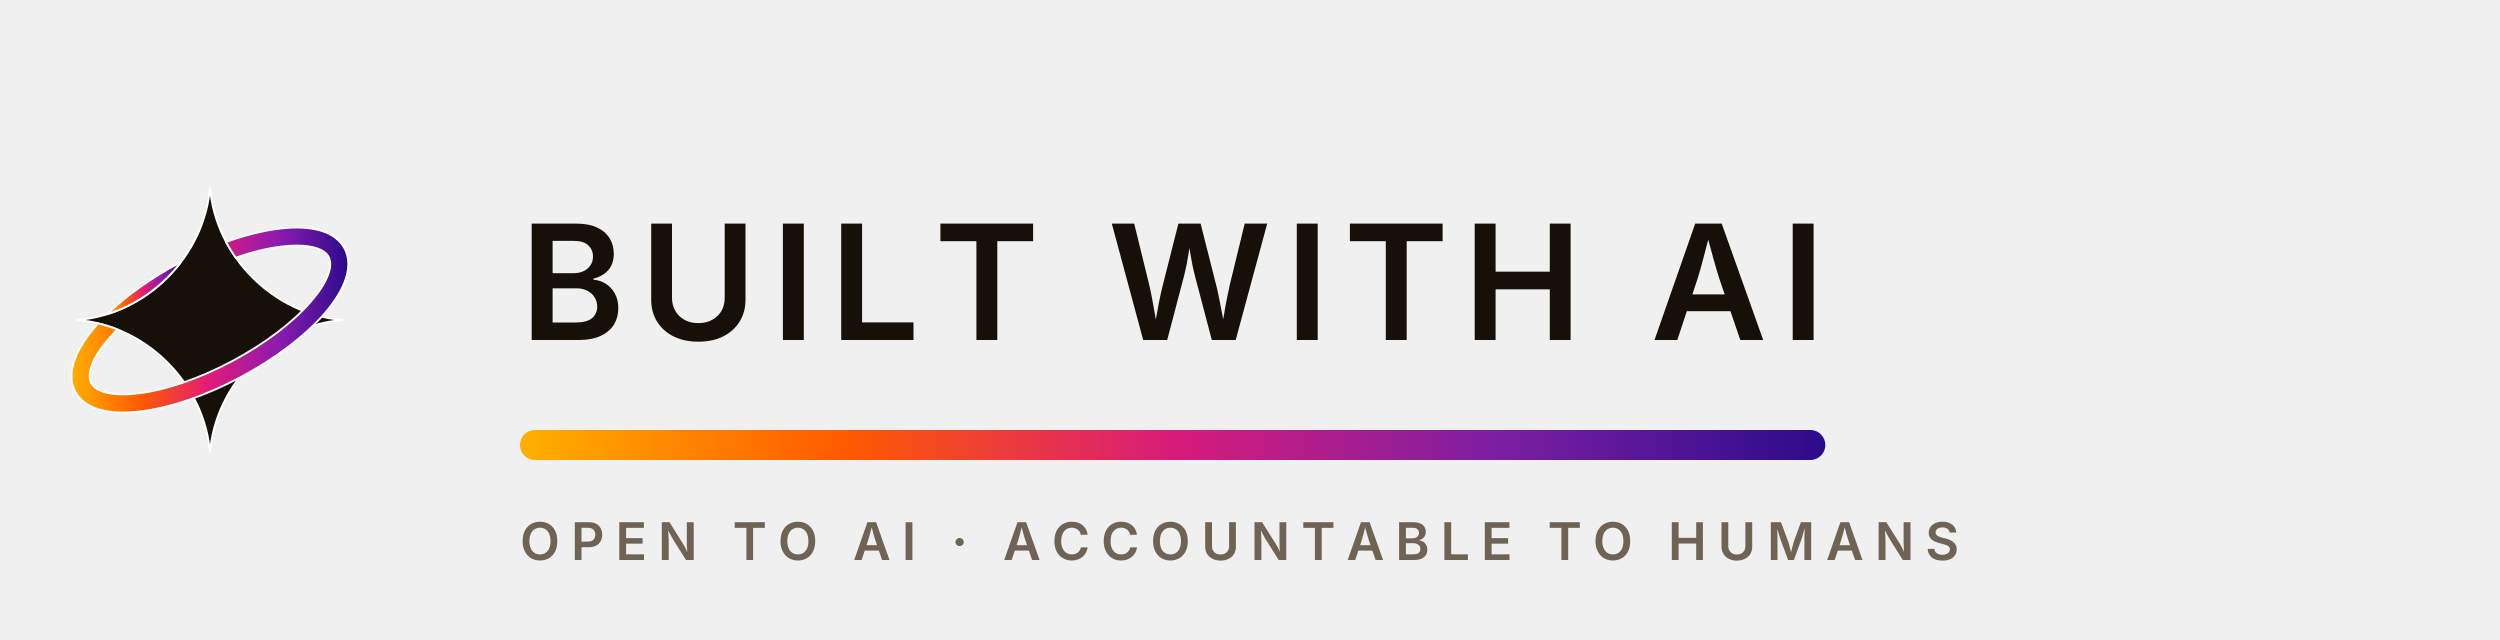
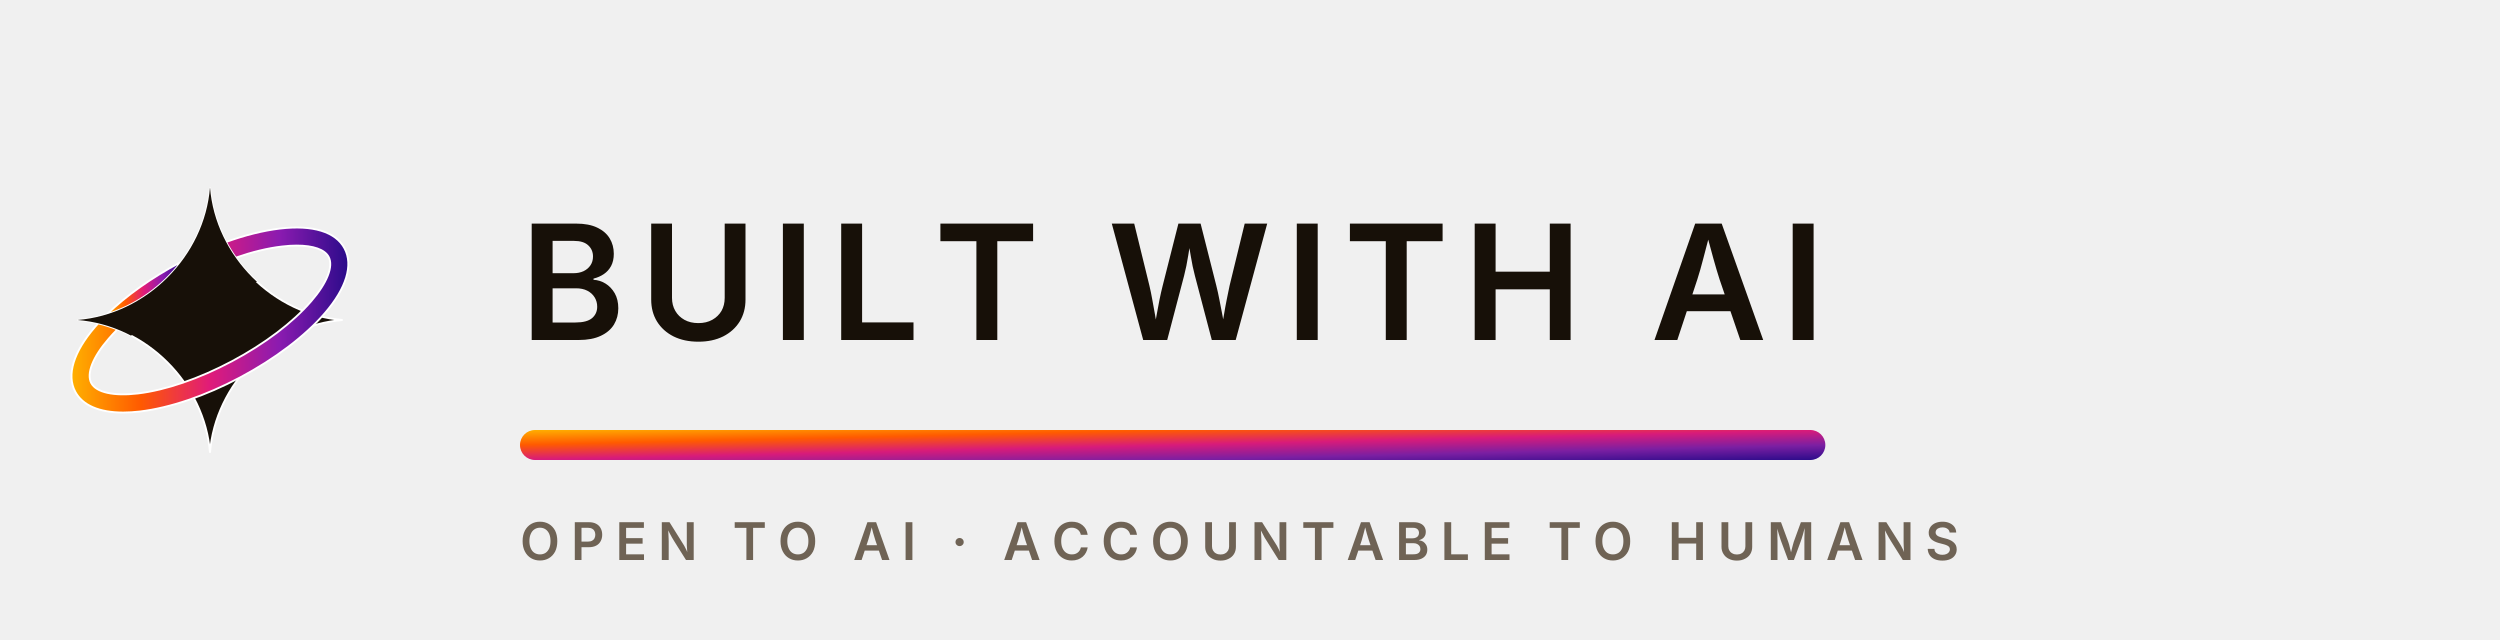
<svg xmlns="http://www.w3.org/2000/svg" width="250" height="64" viewBox="0 0 250 64" role="img">
  <defs>
    <linearGradient id="spec" x1="10" y1="6" x2="54" y2="58" gradientUnits="userSpaceOnUse">
      <stop offset="0" stop-color="#ffb000" />
      <stop offset=".27" stop-color="#ff6a00" />
      <stop offset=".52" stop-color="#e01b7a" />
      <stop offset=".74" stop-color="#8b1bb0" />
      <stop offset="1" stop-color="#2b0b8a" />
    </linearGradient>
-     <linearGradient id="specwide" x1="0" y1="0" x2="1" y2="0">
+     <linearGradient id="specwide" x1="0" y1="0" x2="1" y2="1">
      <stop offset="0" stop-color="#ffb000" />
      <stop offset=".25" stop-color="#ff5a00" />
      <stop offset=".5" stop-color="#d81b7a" />
      <stop offset=".75" stop-color="#7b1fa2" />
      <stop offset="1" stop-color="#2b0b8a" />
    </linearGradient>
  </defs>
  <g transform="translate(4.00 15.00) scale(0.09444)">
    <defs>
      <linearGradient id="g1m7" gradientUnits="userSpaceOnUse" x1="70.949" y1="146.286" x2="149.285" y2="146.286">
        <stop offset="0" stop-color="#FFB000" />
        <stop offset="0.25" stop-color="#FF5A00" />
        <stop offset="0.5" stop-color="#E01B7A" />
        <stop offset="0.75" stop-color="#8B1BB0" />
        <stop offset="1" stop-color="#2B0B8A" />
      </linearGradient>
      <linearGradient id="g2m7" gradientUnits="userSpaceOnUse" x1="33.495" y1="180" x2="326.505" y2="180">
        <stop offset="0" stop-color="#FFB000" />
        <stop offset="0.25" stop-color="#FF5A00" />
        <stop offset="0.5" stop-color="#E01B7A" />
        <stop offset="0.75" stop-color="#8B1BB0" />
        <stop offset="1" stop-color="#2B0B8A" />
      </linearGradient>
    </defs>
+     <clipPath id="ulm7" clipPathUnits="userSpaceOnUse">
+       <polygon points="-364.9,393.1 690.9,-57.1 494.8,-517.1 -561.1,-66.8" />
+     </clipPath>
    <path d="M180,39.4c-5.6,73.1-67.5,135-140.6,140.6c73.1,5.6,135,67.5,140.6,140.6c5.6-73.1,67.5-135,140.6-140.6C247.5,174.4,185.6,112.5,180,39.4z" fill="#171008" stroke="#FFFFFF" stroke-width="2" />
    <path d="M149.3,118.6c-0.5,0.3-1,0.5-1.5,0.8c-30,16-56.7,35-76.8,54.5C102.1,164.3,129.6,144.5,149.3,118.6z" fill="url(#g1m7)" stroke="#FFFFFF" stroke-width="2" />
    <path d="M322.5,104.2c-9.4-17.7-33.7-25.1-68.5-21c-17.5,2.1-36.9,6.9-57,14.2c3.1,5.8,6.5,11.3,10.3,16.6c17.3-6,33.9-10.1,49-11.8c5.6-0.7,10.8-1,15.6-1c17.4,0,29.6,4.2,33.7,12c5.3,9.9-1.6,27.5-18.5,47c-19.3,22.4-49.1,45-83.9,63.5c-34.8,18.5-70.2,30.6-99.6,34.1c-25.6,3-44-1.1-49.3-11c-5.3-9.9,1.6-27.5,18.5-47c2.8-3.3,5.9-6.6,9.1-9.8c-6.6-2.6-13.4-4.8-20.3-6.4c-1.1,1.3-2.3,2.5-3.4,3.8c-22.8,26.5-30.3,50.8-20.9,68.5c7.7,14.5,25.4,22.1,50.8,22.1c5.5,0,11.5-0.4,17.7-1.1c31.7-3.8,69.5-16.6,106.3-36.2c36.8-19.6,68.6-43.7,89.5-67.9C324.5,146.2,331.9,121.9,322.5,104.2z" fill="url(#g2m7)" stroke="#FFFFFF" stroke-width="2" />
+     <path d="M180,39.4c-5.6,73.1-67.5,135-140.6,140.6c73.1,5.6,135,67.5,140.6,140.6c5.6-73.1,67.5-135,140.6-140.6C247.5,174.4,185.6,112.5,180,39.4z" fill="#171008" clip-path="url(#ulm7)" />
  </g>
  <path d="M53.17 34.00V22.36H57.63Q58.88 22.36 59.72 22.76Q60.55 23.15 60.97 23.84Q61.38 24.52 61.38 25.38Q61.38 26.09 61.11 26.60Q60.84 27.10 60.38 27.41Q59.92 27.72 59.35 27.86V27.98Q59.97 28.01 60.54 28.35Q61.11 28.70 61.47 29.32Q61.83 29.95 61.83 30.83Q61.83 31.73 61.40 32.45Q60.96 33.17 60.08 33.58Q59.20 34.00 57.87 34.00ZM55.26 32.25H57.54Q58.69 32.25 59.21 31.81Q59.72 31.37 59.72 30.67Q59.72 30.15 59.46 29.73Q59.20 29.31 58.73 29.07Q58.26 28.83 57.61 28.83H55.26ZM55.26 27.32H57.36Q57.91 27.32 58.35 27.12Q58.79 26.91 59.04 26.54Q59.30 26.16 59.30 25.65Q59.30 24.97 58.82 24.53Q58.35 24.09 57.41 24.09H55.26Z M69.84 34.17Q68.42 34.17 67.35 33.64Q66.29 33.10 65.70 32.15Q65.12 31.20 65.12 29.96V22.36H67.20V29.79Q67.20 30.52 67.53 31.09Q67.85 31.65 68.44 31.98Q69.03 32.31 69.84 32.31Q70.64 32.31 71.23 31.98Q71.82 31.65 72.15 31.09Q72.47 30.52 72.47 29.79V22.36H74.55V29.96Q74.55 31.20 73.97 32.15Q73.38 33.10 72.32 33.64Q71.26 34.17 69.84 34.17Z M80.38 22.36V34.00H78.29V22.36Z M84.12 34.00V22.36H86.21V32.24H91.35V34.00Z M94.04 24.12V22.36H103.31V24.12H99.73V34.00H97.64V24.12Z M114.32 34.00 111.18 22.36H113.42L114.94 28.56Q115.10 29.23 115.23 29.97Q115.37 30.71 115.50 31.46Q115.63 32.21 115.75 32.93H115.41Q115.54 32.21 115.67 31.46Q115.81 30.71 115.95 29.97Q116.10 29.23 116.27 28.56L117.84 22.36H120.06L121.63 28.56Q121.80 29.23 121.94 29.97Q122.09 30.71 122.23 31.46Q122.36 32.21 122.50 32.93H122.14Q122.27 32.21 122.40 31.46Q122.52 30.71 122.67 29.97Q122.81 29.23 122.96 28.56L124.47 22.36H126.72L123.57 34.00H121.18L119.49 27.57Q119.25 26.67 119.08 25.62Q118.90 24.56 118.70 23.38H119.20Q118.98 24.52 118.82 25.56Q118.66 26.60 118.41 27.57L116.72 34.00Z M131.77 22.36V34.00H129.68V22.36Z M134.99 24.12V22.36H144.26V24.12H140.67V34.00H138.58V24.12Z M147.47 34.00V22.36H149.56V27.17H154.98V22.36H157.06V34.00H154.98V28.93H149.56V34.00Z M165.45 34.00 169.52 22.36H172.17L176.32 34.00H174.03L171.96 27.95Q171.66 27.02 171.33 25.83Q171.00 24.65 170.60 23.14H171.04Q170.65 24.66 170.33 25.85Q170.02 27.05 169.73 27.95L167.73 34.00ZM167.82 31.12V29.44H173.95V31.12Z M181.36 22.36V34.00H179.27V22.36Z" fill="#171008" />
  <rect x="52.0" y="43" width="130.534" height="3" rx="1.5" fill="url(#specwide)" />
  <path d="M54.00 56.05Q53.50 56.05 53.11 55.82Q52.72 55.59 52.49 55.15Q52.26 54.72 52.26 54.11Q52.26 53.50 52.49 53.06Q52.72 52.63 53.11 52.40Q53.50 52.17 54.00 52.17Q54.50 52.17 54.89 52.40Q55.28 52.63 55.51 53.06Q55.73 53.50 55.73 54.11Q55.73 54.72 55.51 55.16Q55.28 55.59 54.89 55.82Q54.50 56.05 54.00 56.05ZM54.00 55.44Q54.31 55.44 54.55 55.29Q54.78 55.14 54.92 54.84Q55.05 54.54 55.05 54.11Q55.05 53.68 54.92 53.38Q54.78 53.08 54.55 52.93Q54.31 52.77 54.00 52.77Q53.69 52.77 53.45 52.93Q53.21 53.08 53.08 53.38Q52.94 53.68 52.94 54.11Q52.94 54.54 53.08 54.84Q53.21 55.14 53.45 55.29Q53.69 55.44 54.00 55.44Z M57.48 56.00V52.22H58.89Q59.33 52.22 59.62 52.38Q59.92 52.54 60.07 52.83Q60.22 53.11 60.22 53.47Q60.22 53.83 60.07 54.11Q59.92 54.40 59.62 54.56Q59.32 54.72 58.88 54.72H57.94V54.16H58.79Q59.05 54.16 59.21 54.07Q59.38 53.98 59.45 53.83Q59.53 53.67 59.53 53.47Q59.53 53.27 59.45 53.11Q59.38 52.96 59.21 52.87Q59.05 52.78 58.79 52.78H58.15V56.00Z M61.93 56.00V52.22H64.39V52.79H62.61V53.81H64.26V54.37H62.61V55.43H64.40V56.00Z M66.18 56.00V52.22H66.95L68.25 54.30Q68.34 54.43 68.43 54.59Q68.52 54.76 68.62 54.96Q68.72 55.16 68.81 55.41H68.74Q68.72 55.19 68.71 54.97Q68.69 54.74 68.68 54.54Q68.68 54.34 68.68 54.20V52.22H69.37V56.00H68.60L67.42 54.12Q67.31 53.94 67.21 53.77Q67.11 53.59 66.99 53.37Q66.88 53.15 66.72 52.84H66.81Q66.83 53.11 66.84 53.36Q66.85 53.61 66.86 53.81Q66.87 54.00 66.87 54.12V56.00Z M73.47 52.79V52.22H76.48V52.79H75.31V56.00H74.64V52.79Z M79.79 56.05Q79.29 56.05 78.90 55.82Q78.51 55.59 78.28 55.15Q78.05 54.72 78.05 54.11Q78.05 53.50 78.28 53.06Q78.51 52.63 78.90 52.40Q79.29 52.17 79.79 52.17Q80.29 52.17 80.68 52.40Q81.07 52.63 81.30 53.06Q81.52 53.50 81.52 54.11Q81.52 54.72 81.30 55.16Q81.07 55.59 80.68 55.82Q80.29 56.05 79.79 56.05ZM79.79 55.44Q80.10 55.44 80.34 55.29Q80.57 55.14 80.71 54.84Q80.84 54.54 80.84 54.11Q80.84 53.68 80.71 53.38Q80.57 53.08 80.34 52.93Q80.10 52.77 79.79 52.77Q79.48 52.77 79.24 52.93Q79.00 53.08 78.87 53.38Q78.73 53.68 78.73 54.11Q78.73 54.54 78.87 54.84Q79.00 55.14 79.24 55.29Q79.48 55.44 79.79 55.44Z M85.42 56.00 86.74 52.22H87.61L88.95 56.00H88.21L87.54 54.04Q87.44 53.73 87.33 53.35Q87.23 52.96 87.10 52.47H87.24Q87.11 52.97 87.01 53.35Q86.91 53.74 86.81 54.04L86.16 56.00ZM86.19 55.06V54.52H88.19V55.06Z M91.24 52.22V56.00H90.56V52.22Z M95.96 54.61Q95.79 54.61 95.67 54.49Q95.55 54.38 95.55 54.21Q95.55 54.03 95.67 53.92Q95.79 53.80 95.96 53.80Q96.13 53.80 96.25 53.92Q96.37 54.03 96.37 54.21Q96.37 54.38 96.25 54.49Q96.13 54.61 95.96 54.61Z M100.42 56.00 101.75 52.22H102.61L103.96 56.00H103.21L102.54 54.04Q102.44 53.73 102.33 53.35Q102.23 52.96 102.10 52.47H102.24Q102.11 52.97 102.01 53.35Q101.91 53.74 101.82 54.04L101.17 56.00ZM101.19 55.06V54.52H103.19V55.06Z M107.17 56.05Q106.68 56.05 106.29 55.82Q105.89 55.59 105.67 55.15Q105.44 54.72 105.44 54.11Q105.44 53.50 105.67 53.06Q105.90 52.63 106.29 52.40Q106.68 52.17 107.17 52.17Q107.48 52.17 107.76 52.25Q108.03 52.34 108.24 52.51Q108.45 52.68 108.59 52.92Q108.72 53.17 108.77 53.48H108.08Q108.05 53.31 107.97 53.18Q107.89 53.05 107.77 52.96Q107.65 52.87 107.50 52.82Q107.35 52.77 107.18 52.77Q106.87 52.77 106.63 52.93Q106.39 53.09 106.26 53.38Q106.12 53.68 106.12 54.11Q106.12 54.54 106.26 54.84Q106.40 55.14 106.64 55.29Q106.88 55.44 107.18 55.44Q107.35 55.44 107.50 55.40Q107.65 55.35 107.77 55.26Q107.89 55.17 107.97 55.04Q108.05 54.91 108.09 54.74H108.77Q108.73 55.01 108.60 55.25Q108.48 55.49 108.27 55.67Q108.06 55.85 107.79 55.95Q107.51 56.05 107.17 56.05Z M112.11 56.05Q111.61 56.05 111.22 55.82Q110.83 55.59 110.60 55.15Q110.37 54.72 110.37 54.11Q110.37 53.50 110.60 53.06Q110.83 52.63 111.22 52.40Q111.61 52.17 112.11 52.17Q112.42 52.17 112.69 52.25Q112.96 52.34 113.17 52.51Q113.38 52.68 113.52 52.92Q113.65 53.17 113.70 53.48H113.02Q112.98 53.31 112.90 53.18Q112.82 53.05 112.70 52.96Q112.59 52.87 112.44 52.82Q112.29 52.77 112.12 52.77Q111.81 52.77 111.57 52.93Q111.33 53.09 111.19 53.38Q111.06 53.68 111.06 54.11Q111.06 54.54 111.19 54.84Q111.33 55.14 111.57 55.29Q111.81 55.44 112.11 55.44Q112.28 55.44 112.43 55.40Q112.58 55.35 112.70 55.26Q112.82 55.17 112.90 55.04Q112.99 54.91 113.02 54.74H113.70Q113.66 55.01 113.54 55.25Q113.41 55.49 113.20 55.67Q112.99 55.85 112.72 55.95Q112.44 56.05 112.11 56.05Z M117.04 56.05Q116.55 56.05 116.15 55.82Q115.76 55.59 115.53 55.15Q115.31 54.72 115.31 54.11Q115.31 53.50 115.53 53.06Q115.76 52.63 116.15 52.40Q116.55 52.17 117.04 52.17Q117.54 52.17 117.93 52.40Q118.32 52.63 118.55 53.06Q118.78 53.50 118.78 54.11Q118.78 54.72 118.55 55.16Q118.32 55.59 117.93 55.82Q117.54 56.05 117.04 56.05ZM117.04 55.44Q117.35 55.44 117.59 55.29Q117.83 55.14 117.96 54.84Q118.10 54.54 118.10 54.11Q118.10 53.68 117.96 53.38Q117.83 53.08 117.59 52.93Q117.35 52.77 117.04 52.77Q116.73 52.77 116.50 52.93Q116.26 53.08 116.12 53.38Q115.99 53.68 115.99 54.11Q115.99 54.54 116.12 54.84Q116.26 55.14 116.50 55.29Q116.73 55.44 117.04 55.44Z M122.06 56.06Q121.59 56.06 121.25 55.88Q120.90 55.71 120.71 55.40Q120.52 55.09 120.52 54.69V52.22H121.20V54.63Q121.20 54.87 121.30 55.05Q121.41 55.24 121.60 55.34Q121.79 55.45 122.06 55.45Q122.32 55.45 122.51 55.34Q122.70 55.24 122.81 55.05Q122.91 54.87 122.91 54.63V52.22H123.59V54.69Q123.59 55.09 123.40 55.40Q123.21 55.71 122.86 55.88Q122.52 56.06 122.06 56.06Z M125.45 56.00V52.22H126.21L127.52 54.30Q127.60 54.43 127.70 54.59Q127.79 54.76 127.89 54.96Q127.98 55.16 128.08 55.41H128.01Q127.99 55.19 127.97 54.97Q127.96 54.74 127.95 54.54Q127.95 54.34 127.95 54.20V52.22H128.63V56.00H127.87L126.69 54.12Q126.57 53.94 126.47 53.77Q126.37 53.59 126.26 53.37Q126.15 53.15 125.98 52.84H126.08Q126.09 53.11 126.11 53.36Q126.12 53.61 126.13 53.81Q126.14 54.00 126.14 54.12V56.00Z M130.33 52.79V52.22H133.34V52.79H132.17V56.00H131.49V52.79Z M134.77 56.00 136.10 52.22H136.96L138.31 56.00H137.56L136.89 54.04Q136.79 53.73 136.68 53.35Q136.58 52.96 136.45 52.47H136.59Q136.46 52.97 136.36 53.35Q136.26 53.74 136.17 54.04L135.52 56.00ZM135.54 55.06V54.52H137.54V55.06Z M139.91 56.00V52.22H141.36Q141.77 52.22 142.04 52.35Q142.31 52.47 142.45 52.70Q142.58 52.92 142.58 53.20Q142.58 53.43 142.49 53.59Q142.40 53.76 142.25 53.86Q142.10 53.96 141.92 54.01V54.04Q142.12 54.05 142.31 54.16Q142.49 54.28 142.61 54.48Q142.73 54.68 142.73 54.97Q142.73 55.26 142.59 55.50Q142.44 55.73 142.16 55.86Q141.87 56.00 141.44 56.00ZM140.59 55.43H141.33Q141.71 55.43 141.87 55.29Q142.04 55.14 142.04 54.92Q142.04 54.75 141.96 54.61Q141.87 54.48 141.72 54.40Q141.57 54.32 141.35 54.32H140.59ZM140.59 53.83H141.27Q141.45 53.83 141.60 53.76Q141.74 53.70 141.82 53.58Q141.90 53.45 141.90 53.29Q141.90 53.07 141.75 52.92Q141.59 52.78 141.29 52.78H140.59Z M144.44 56.00V52.22H145.12V55.43H146.79V56.00Z M148.48 56.00V52.22H150.94V52.79H149.16V53.81H150.81V54.37H149.16V55.43H150.95V56.00Z M154.97 52.79V52.22H157.98V52.79H156.82V56.00H156.14V52.79Z M161.29 56.05Q160.79 56.05 160.40 55.82Q160.01 55.59 159.78 55.15Q159.55 54.72 159.55 54.11Q159.55 53.50 159.78 53.06Q160.01 52.63 160.40 52.40Q160.79 52.17 161.29 52.17Q161.79 52.17 162.18 52.40Q162.57 52.63 162.80 53.06Q163.02 53.50 163.02 54.11Q163.02 54.72 162.80 55.16Q162.57 55.59 162.18 55.82Q161.79 56.05 161.29 56.05ZM161.29 55.44Q161.60 55.44 161.84 55.29Q162.07 55.14 162.21 54.84Q162.34 54.54 162.34 54.11Q162.34 53.68 162.21 53.38Q162.07 53.08 161.84 52.93Q161.60 52.77 161.29 52.77Q160.98 52.77 160.74 52.93Q160.51 53.08 160.37 53.38Q160.23 53.68 160.23 54.11Q160.23 54.54 160.37 54.84Q160.51 55.14 160.74 55.29Q160.98 55.44 161.29 55.44Z M167.18 56.00V52.22H167.86V53.78H169.62V52.22H170.29V56.00H169.62V54.35H167.86V56.00Z M173.69 56.06Q173.23 56.06 172.88 55.88Q172.54 55.71 172.35 55.40Q172.15 55.09 172.15 54.69V52.22H172.83V54.63Q172.83 54.87 172.94 55.05Q173.04 55.24 173.24 55.34Q173.43 55.45 173.69 55.45Q173.95 55.45 174.14 55.34Q174.33 55.24 174.44 55.05Q174.54 54.87 174.54 54.63V52.22H175.22V54.69Q175.22 55.09 175.03 55.40Q174.84 55.71 174.49 55.88Q174.15 56.06 173.69 56.06Z M177.08 56.00V52.22H178.10L178.82 54.17Q178.86 54.28 178.91 54.45Q178.95 54.62 179.00 54.82Q179.05 55.02 179.10 55.21Q179.14 55.39 179.17 55.54H179.03Q179.07 55.40 179.11 55.21Q179.15 55.02 179.20 54.83Q179.25 54.63 179.30 54.45Q179.35 54.28 179.38 54.17L180.09 52.22H181.12V56.00H180.44V54.09Q180.44 53.97 180.44 53.80Q180.45 53.62 180.45 53.43Q180.46 53.23 180.46 53.03Q180.47 52.82 180.47 52.64H180.51Q180.46 52.84 180.40 53.05Q180.35 53.26 180.29 53.46Q180.23 53.66 180.18 53.82Q180.12 53.98 180.09 54.09L179.39 56.00H178.81L178.10 54.09Q178.06 53.98 178.01 53.82Q177.96 53.66 177.90 53.47Q177.84 53.27 177.78 53.06Q177.72 52.85 177.66 52.64H177.72Q177.72 52.81 177.73 53.01Q177.73 53.21 177.74 53.41Q177.74 53.61 177.74 53.79Q177.75 53.96 177.75 54.09V56.00Z M182.72 56.00 184.04 52.22H184.91L186.25 56.00H185.51L184.84 54.04Q184.74 53.73 184.63 53.35Q184.53 52.96 184.40 52.47H184.54Q184.41 52.97 184.31 53.35Q184.21 53.74 184.11 54.04L183.47 56.00ZM183.49 55.06V54.52H185.49V55.06Z M187.86 56.00V52.22H188.63L189.94 54.30Q190.02 54.43 190.11 54.59Q190.20 54.76 190.30 54.96Q190.40 55.16 190.49 55.41H190.42Q190.40 55.19 190.39 54.97Q190.37 54.74 190.37 54.54Q190.36 54.34 190.36 54.20V52.22H191.05V56.00H190.28L189.10 54.12Q188.99 53.94 188.89 53.77Q188.79 53.59 188.67 53.37Q188.56 53.15 188.40 52.84H188.49Q188.51 53.11 188.52 53.36Q188.53 53.61 188.54 53.81Q188.55 54.00 188.55 54.12V56.00Z M194.24 56.06Q193.80 56.06 193.47 55.92Q193.15 55.78 192.97 55.52Q192.79 55.26 192.77 54.89H193.44Q193.45 55.09 193.56 55.22Q193.67 55.35 193.84 55.41Q194.02 55.48 194.23 55.48Q194.46 55.48 194.63 55.41Q194.80 55.34 194.89 55.22Q194.99 55.10 194.99 54.93Q194.99 54.79 194.91 54.69Q194.82 54.59 194.67 54.53Q194.51 54.46 194.31 54.41L193.88 54.30Q193.41 54.17 193.14 53.93Q192.87 53.68 192.87 53.28Q192.87 52.95 193.05 52.69Q193.23 52.44 193.55 52.30Q193.86 52.17 194.26 52.17Q194.66 52.17 194.96 52.31Q195.27 52.45 195.44 52.69Q195.61 52.94 195.62 53.25H194.96Q194.94 53.01 194.74 52.88Q194.55 52.74 194.25 52.74Q194.03 52.74 193.88 52.81Q193.72 52.87 193.64 52.98Q193.56 53.10 193.56 53.24Q193.56 53.40 193.66 53.50Q193.75 53.60 193.90 53.66Q194.05 53.72 194.20 53.76L194.56 53.85Q194.77 53.90 194.97 53.99Q195.16 54.07 195.32 54.20Q195.48 54.33 195.58 54.51Q195.67 54.69 195.67 54.94Q195.67 55.27 195.50 55.52Q195.33 55.78 195.01 55.92Q194.69 56.06 194.24 56.06Z" fill="#6f6355" />
</svg>
